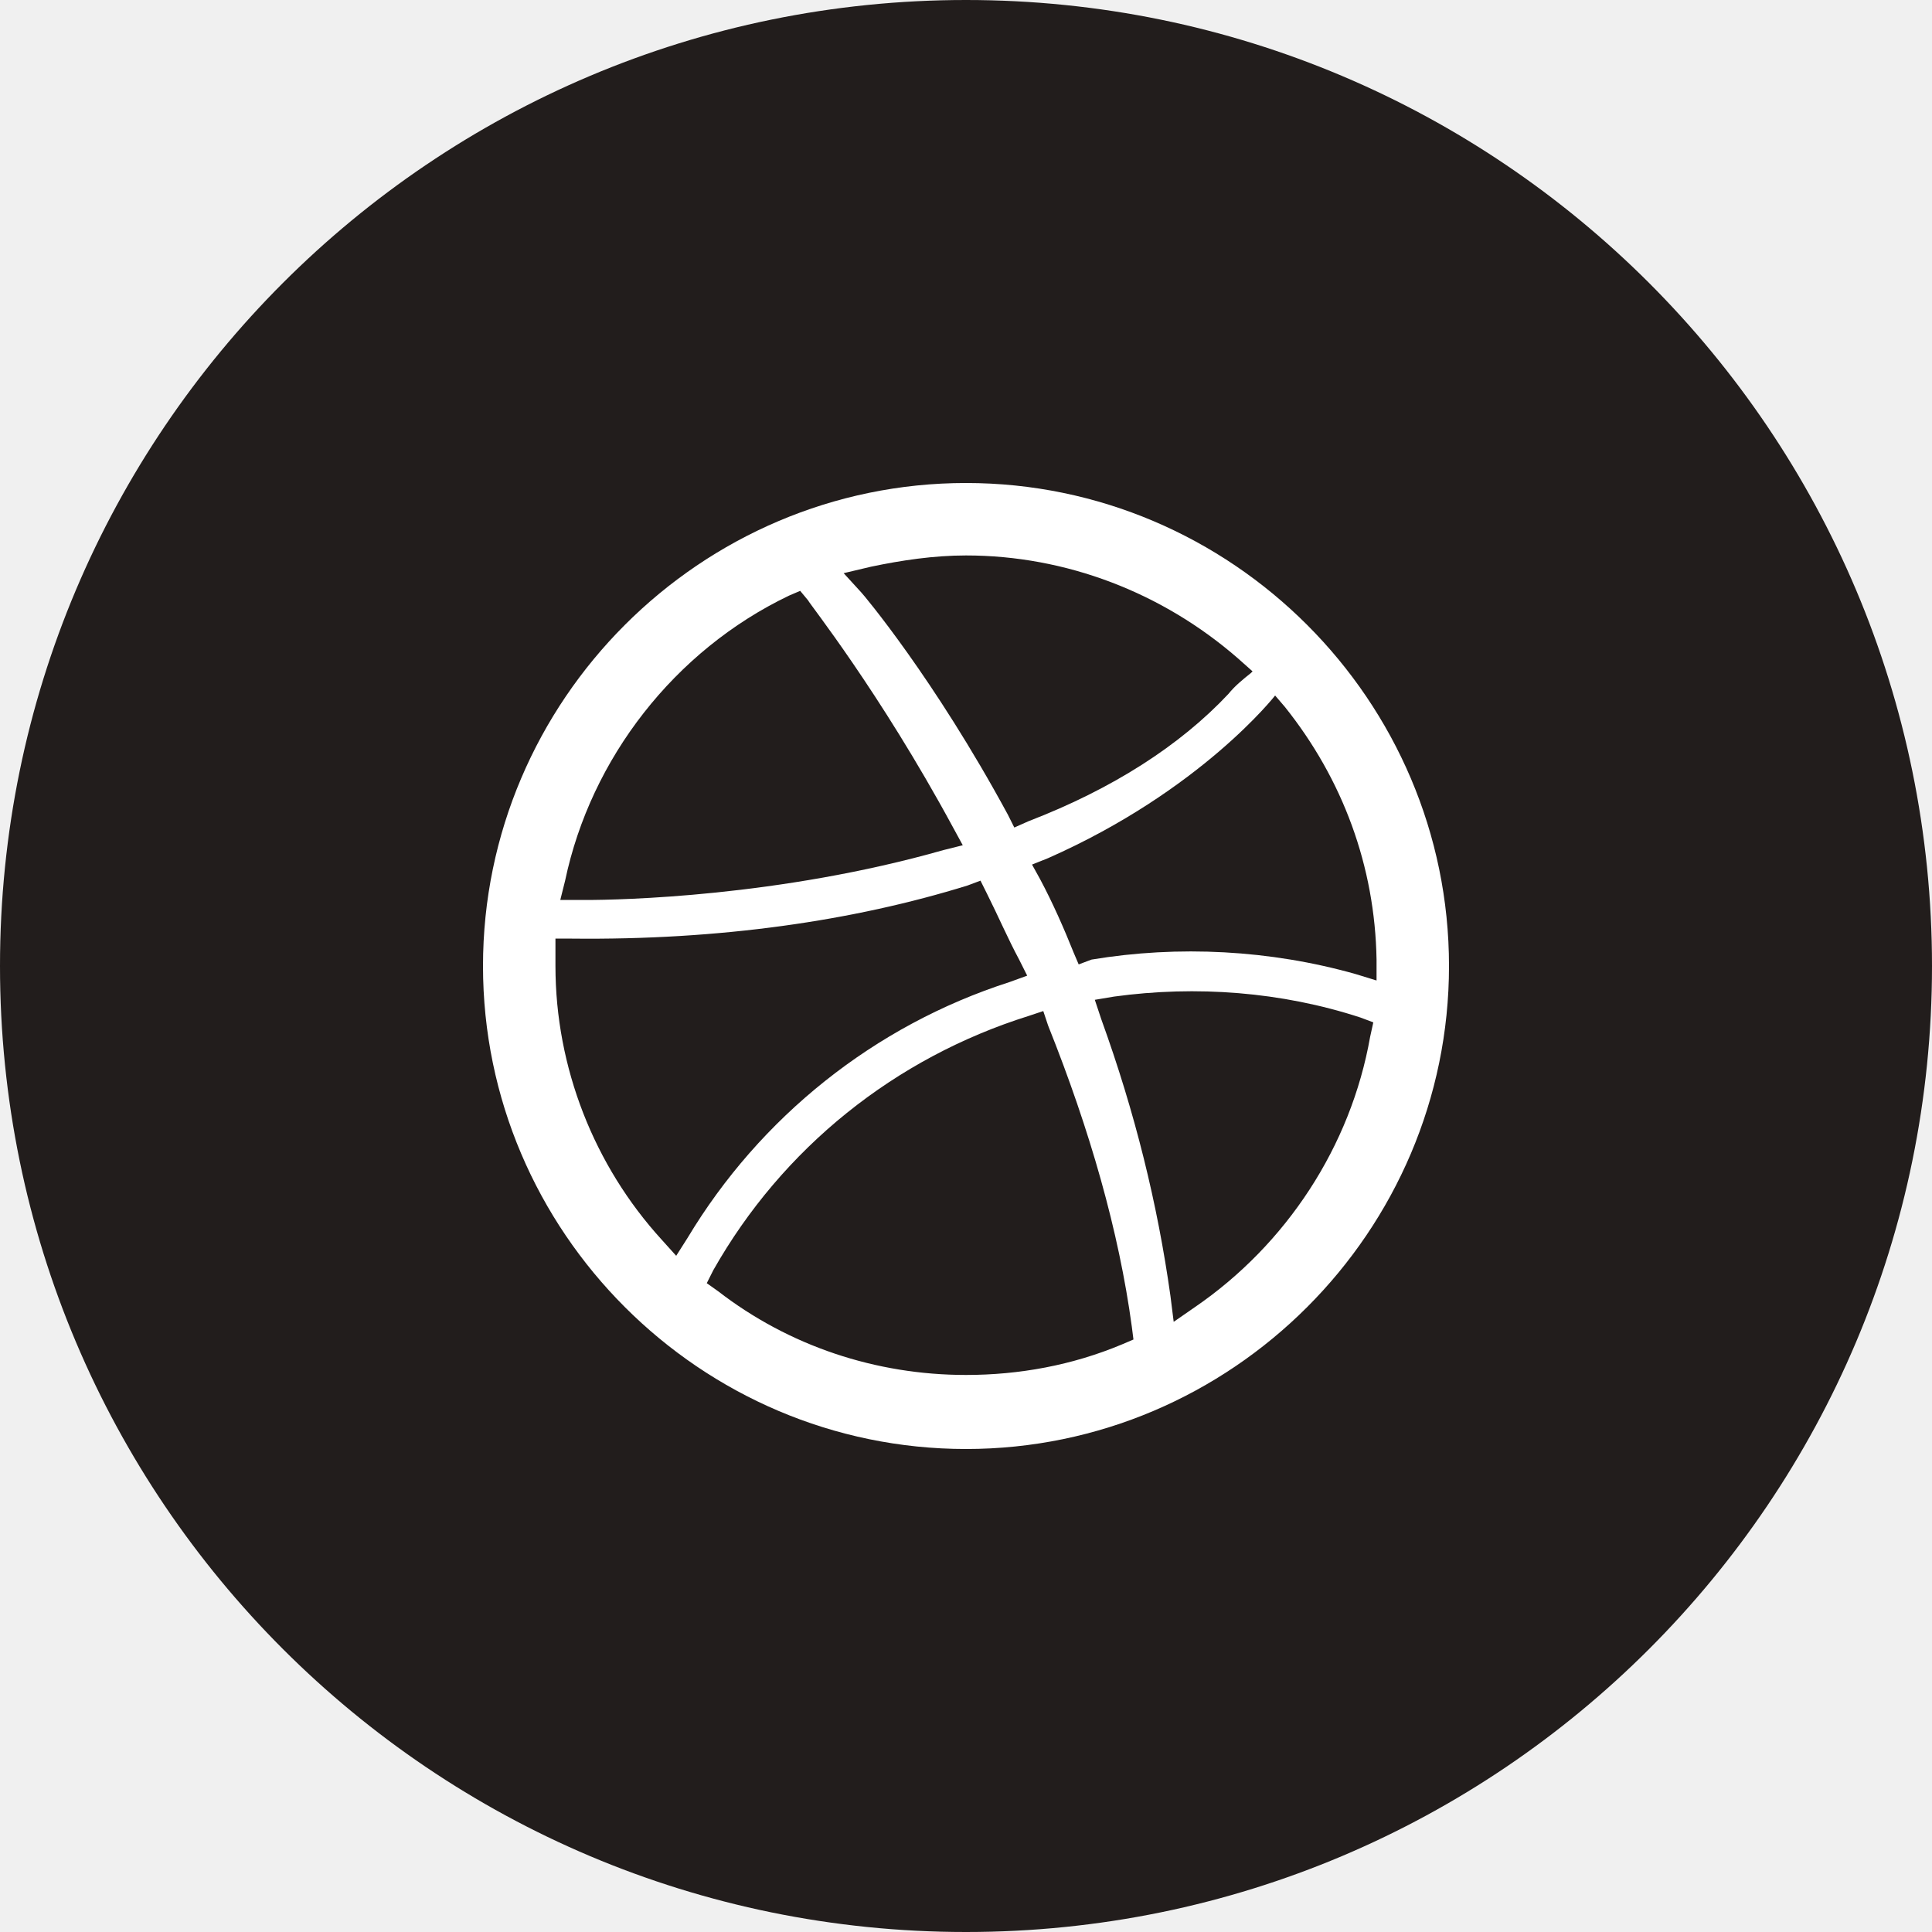
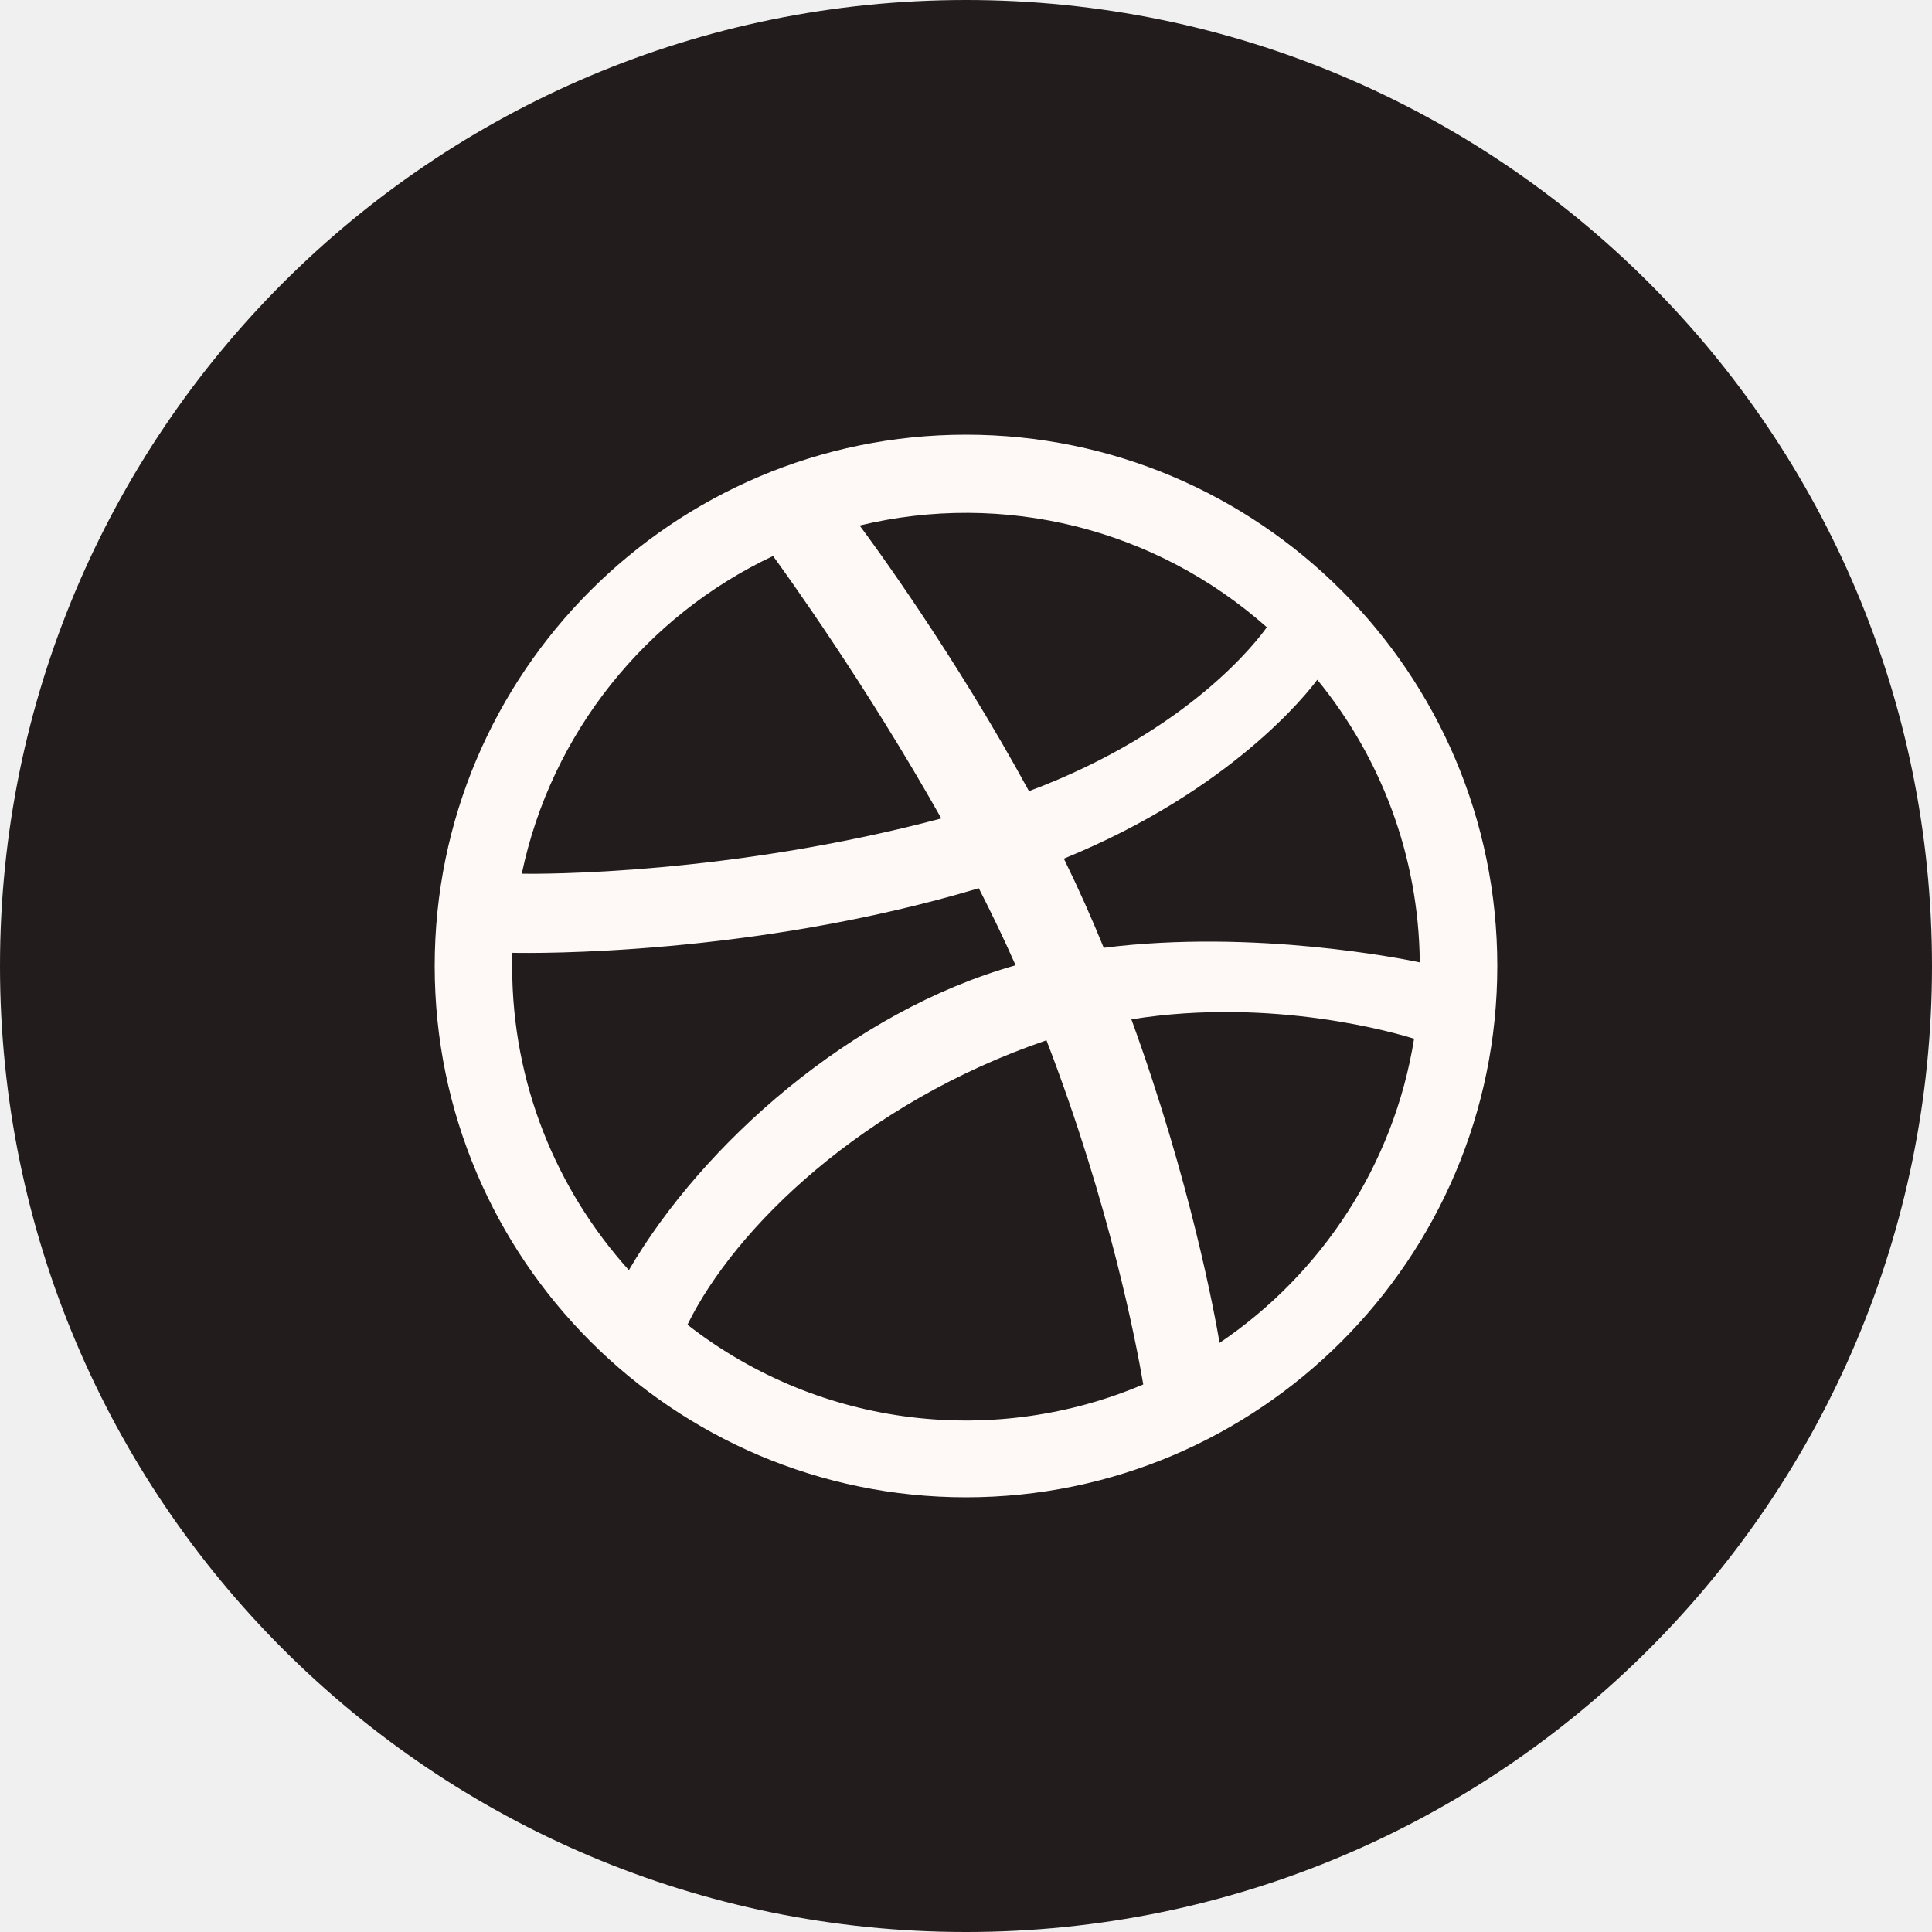
<svg xmlns="http://www.w3.org/2000/svg" width="40" height="40" viewBox="0 0 40 40" fill="none">
-   <circle cx="20" cy="20" r="20" transform="rotate(90 20 20)" fill="#221D1C" />
-   <path d="M20 10C14.5 10 10 14.5 10 20C10 25.5 14.5 30 20 30C25.5 30 30 25.5 30 20C30 14.5 25.5 10 20 10ZM18.033 11.733C18.667 11.6 19.333 11.5 20 11.5C22.067 11.5 24.067 12.267 25.633 13.633L25.933 13.9L25.9 13.933C25.733 14.067 25.567 14.2 25.433 14.367C24.433 15.433 23.033 16.333 21.3 17L21 17.133L20.867 16.867C19.333 14.033 17.867 12.3 17.833 12.267L17.467 11.867L18.033 11.733ZM11.7 18.233C12.233 15.7 13.967 13.467 16.333 12.333L16.567 12.233L16.733 12.433C16.733 12.467 18.2 14.3 19.733 17.133L19.933 17.5L19.533 17.6C16.133 18.567 12.833 18.633 12.133 18.633C12.067 18.633 12.033 18.633 12 18.633H11.6L11.7 18.233ZM14 26L13.7 25.667C12.3 24.133 11.5 22.1 11.5 20C11.5 19.933 11.5 19.867 11.5 19.767V19.433H11.833C14.9 19.467 17.667 19.067 20.033 18.333L20.3 18.233L20.433 18.5C20.667 18.967 20.867 19.433 21.1 19.867L21.267 20.2L20.9 20.333C18.1 21.233 15.733 23.133 14.233 25.633L14 26ZM23.233 27.833C22.2 28.267 21.1 28.467 20 28.467C18.133 28.467 16.333 27.867 14.867 26.733L14.633 26.567L14.767 26.3C16.2 23.767 18.533 21.9 21.3 21.033L21.6 20.933L21.7 21.233C22.567 23.4 23.167 25.5 23.433 27.467L23.467 27.733L23.233 27.833ZM28.367 21.467C27.967 23.733 26.633 25.767 24.733 27.067L24.3 27.367L24.233 26.833C23.967 24.933 23.5 23.033 22.8 21.1L22.667 20.7L23.067 20.633C24.767 20.4 26.533 20.533 28.167 21.067L28.433 21.167L28.367 21.467ZM28.067 20.167C26.3 19.667 24.4 19.567 22.6 19.867L22.333 19.967L22.233 19.733C22.033 19.233 21.8 18.7 21.533 18.2L21.367 17.9L21.7 17.767C24.867 16.367 26.4 14.4 26.4 14.4L26.6 14.633C27.8 16.133 28.467 17.933 28.5 19.867V20.3L28.067 20.167Z" fill="white" />
+   <circle cx="20" cy="20" r="20" fill="#221D1C" />
+   <path d="M20 9C13.935 9 9 13.935 9 20C9 26.065 13.935 31 20 31C26.065 31 31 26.065 31 20C31 13.935 26.065 9 20 9ZM27.273 14.073C28.581 15.671 29.374 17.708 29.395 19.925C29.085 19.86 25.979 19.23 22.852 19.623C22.597 19 22.356 18.453 22.026 17.777C25.5 16.359 27.075 14.341 27.273 14.073V14.073ZM26.228 12.986C26.059 13.227 24.645 15.128 21.304 16.38C19.764 13.551 18.058 11.227 17.798 10.88C20.778 10.162 23.918 10.936 26.228 12.986V12.986ZM16.005 11.511C16.253 11.851 17.932 14.178 19.489 16.945C15.094 18.112 11.223 18.096 10.803 18.09C11.412 15.174 13.377 12.751 16.005 11.511ZM10.604 20.014C10.604 19.918 10.606 19.823 10.609 19.727C11.02 19.736 15.573 19.794 20.265 18.39C20.534 18.916 20.791 19.451 21.027 19.985C17.63 20.942 14.543 23.689 13.02 26.297C11.519 24.631 10.604 22.427 10.604 20.014ZM14.233 27.427C15.214 25.42 17.878 22.831 21.666 21.538C22.985 24.966 23.53 27.839 23.67 28.663C20.649 29.95 17.016 29.597 14.233 27.427V27.427ZM25.25 27.803C25.153 27.232 24.653 24.481 23.424 21.104C26.369 20.633 28.956 21.404 29.277 21.506C28.858 24.12 27.358 26.378 25.25 27.803Z" fill="#FEF9F7" />
</svg>
